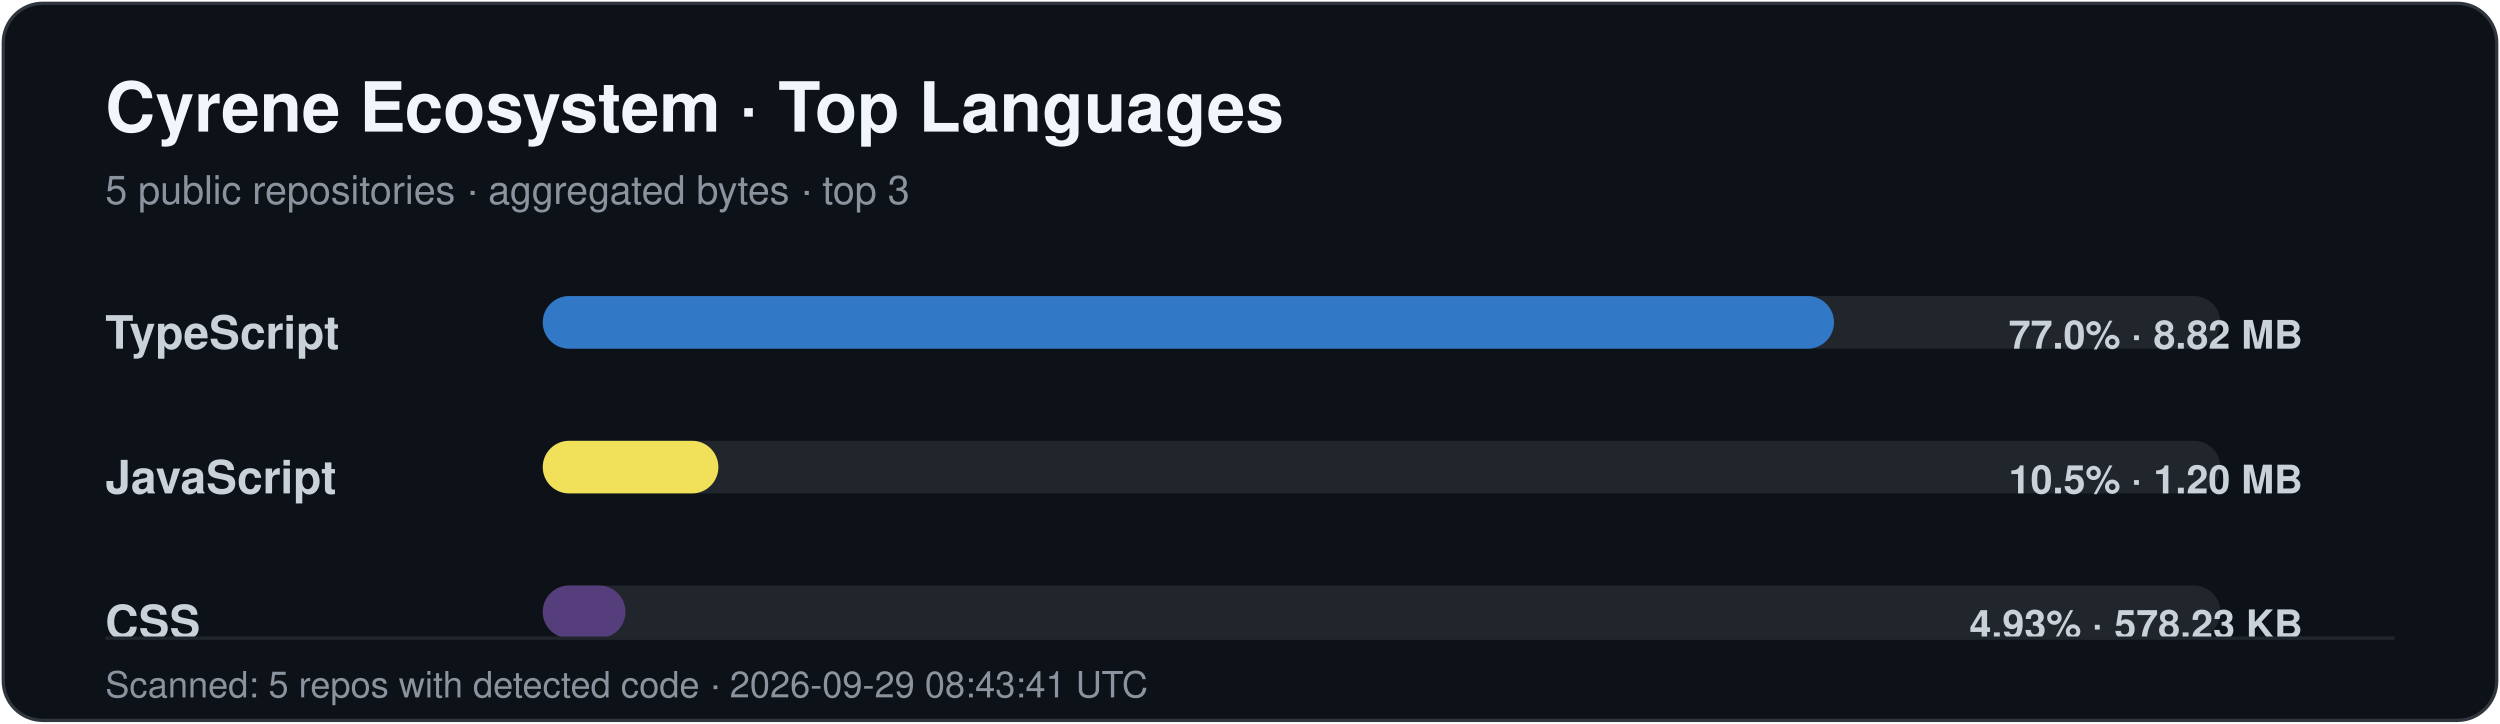
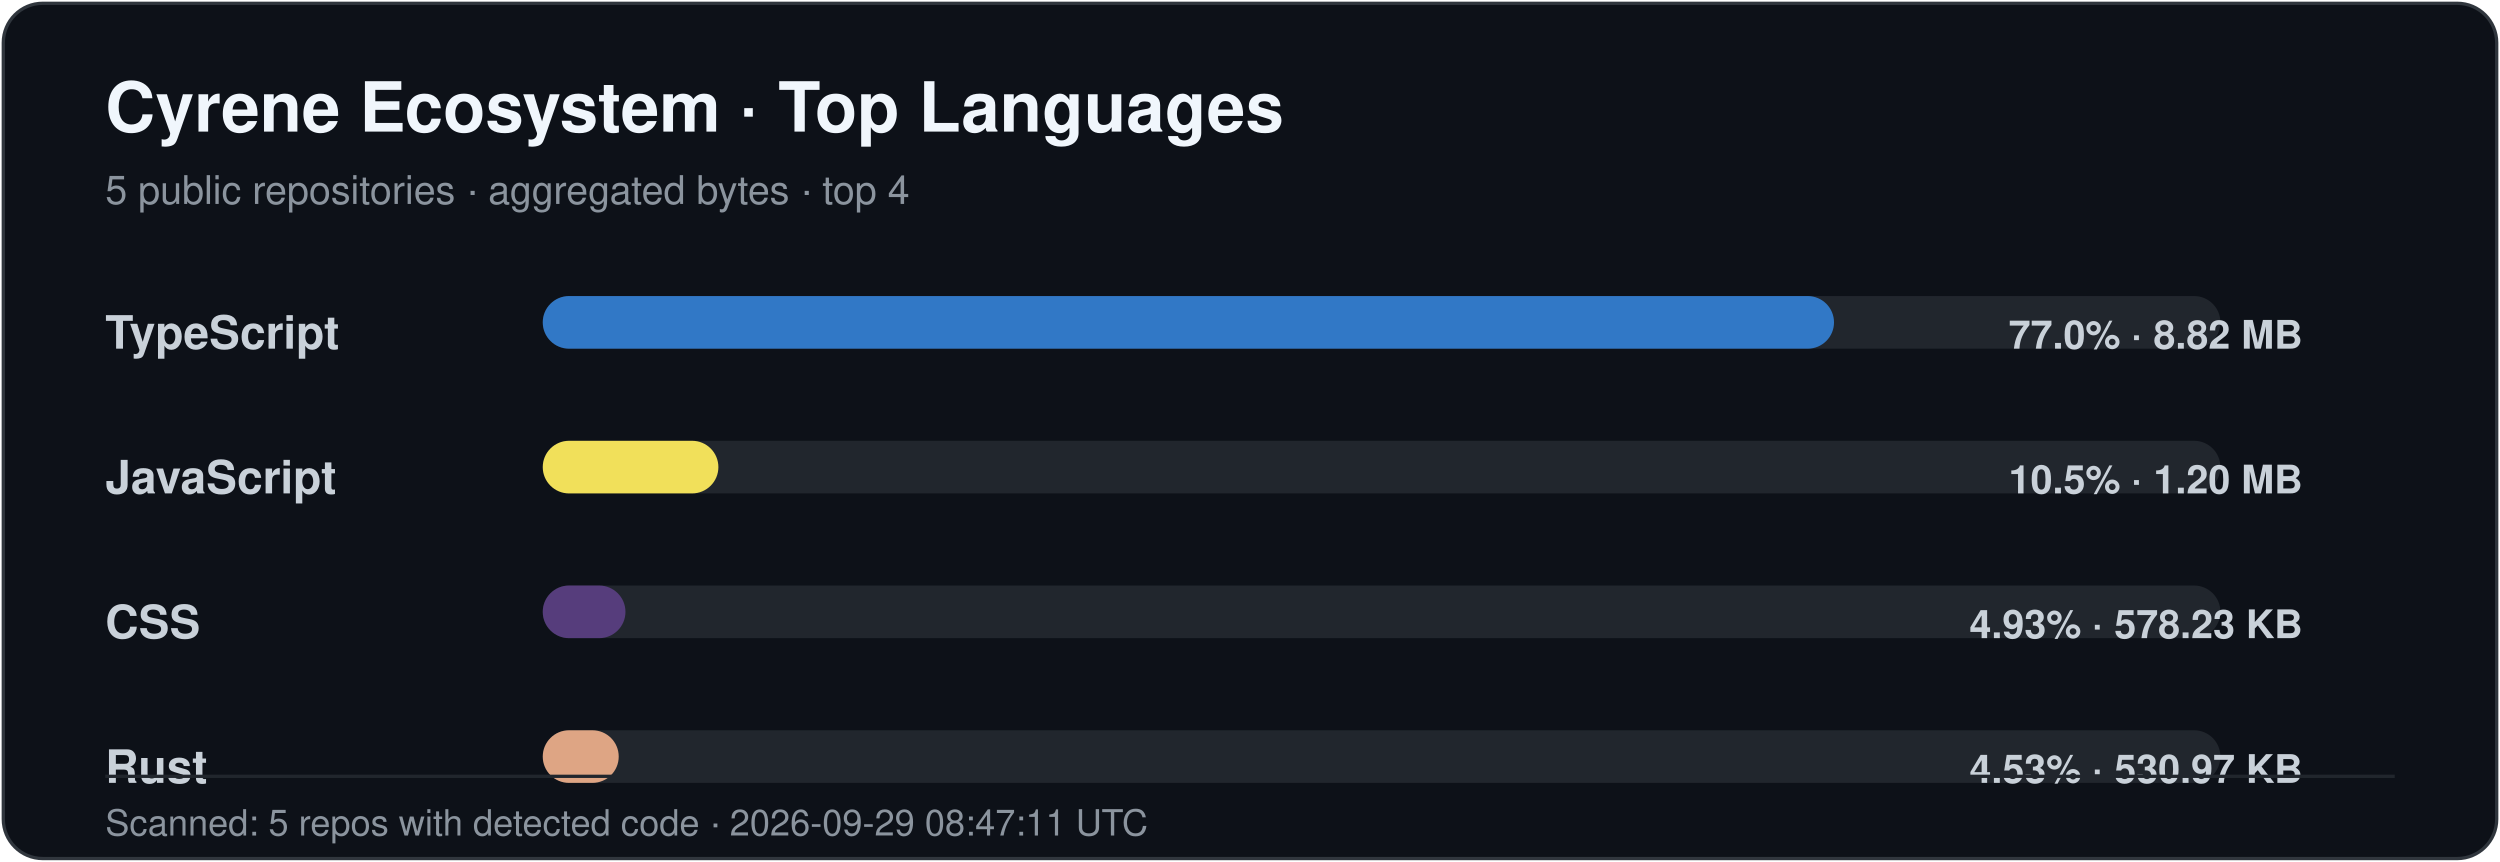
- <svg xmlns="http://www.w3.org/2000/svg" width="760" height="220" viewBox="0 0 760 220" role="img" aria-labelledby="title desc">
+ <svg xmlns="http://www.w3.org/2000/svg" width="760" height="262" viewBox="0 0 760 262" role="img" aria-labelledby="title desc">
  <style>
    .title { font: 700 21px -apple-system,BlinkMacSystemFont,"Segoe UI",Helvetica,Arial,sans-serif; fill: #f0f6fc; }
    .subtitle { font: 400 12px -apple-system,BlinkMacSystemFont,"Segoe UI",Helvetica,Arial,sans-serif; fill: #8b949e; }
    .label { font: 600 14px -apple-system,BlinkMacSystemFont,"Segoe UI",Helvetica,Arial,sans-serif; fill: #c9d1d9; }
    .value { font: 600 12px -apple-system,BlinkMacSystemFont,"Segoe UI",Helvetica,Arial,sans-serif; fill: #c9d1d9; }
    .footer { font: 400 11px -apple-system,BlinkMacSystemFont,"Segoe UI",Helvetica,Arial,sans-serif; fill: #8b949e; }
  </style>
-   <rect x="1" y="1" width="758" height="218" rx="12" fill="#0d1118" stroke="#30363d" />
+   <rect x="1" y="1" width="758" height="260" rx="12" fill="#0d1118" stroke="#30363d" />
  <text x="32" y="40" class="title">Cyrene Ecosystem · Top Languages</text>
-   <text x="32" y="62" class="subtitle">5 public repositories · aggregated bytes · top 3</text>
+   <text x="32" y="62" class="subtitle">5 public repositories · aggregated bytes · top 4</text>
  <text x="32" y="106" class="label">TypeScript</text>
  <rect x="165" y="90" width="510" height="16" rx="8" fill="#21262d" />
  <rect x="165" y="90" width="392.54" height="16" rx="8" fill="#3178c6" />
  <text x="700" y="106" text-anchor="end" class="value">77.0% · 8.82 MB</text>
  <text x="32" y="150" class="label">JavaScript</text>
  <rect x="165" y="134" width="510" height="16" rx="8" fill="#21262d" />
  <rect x="165" y="134" width="53.39" height="16" rx="8" fill="#f1e05a" />
  <text x="700" y="150" text-anchor="end" class="value">10.5% · 1.20 MB</text>
  <text x="32" y="194" class="label">CSS</text>
  <rect x="165" y="178" width="510" height="16" rx="8" fill="#21262d" />
  <rect x="165" y="178" width="25.14" height="16" rx="8" fill="#563d7c" />
  <text x="700" y="194" text-anchor="end" class="value">4.93% · 578.23 KB</text>
-   <line x1="32" y1="194" x2="728" y2="194" stroke="#21262d" />
-   <text x="32" y="212" class="footer">Scanned: 5 repos with detected code · 2026-09-29 08:43:41 UTC</text>
+   <text x="32" y="238" class="label">Rust</text>
+   <rect x="165" y="222" width="510" height="16" rx="8" fill="#21262d" />
+   <rect x="165" y="222" width="23.09" height="16" rx="8" fill="#dea584" />
+   <text x="700" y="238" text-anchor="end" class="value">4.53% · 530.97 KB</text>
+   <line x1="32" y1="236" x2="728" y2="236" stroke="#21262d" />
+   <text x="32" y="254" class="footer">Scanned: 5 repos with detected code · 2026-09-29 08:47:11 UTC</text>
</svg>
